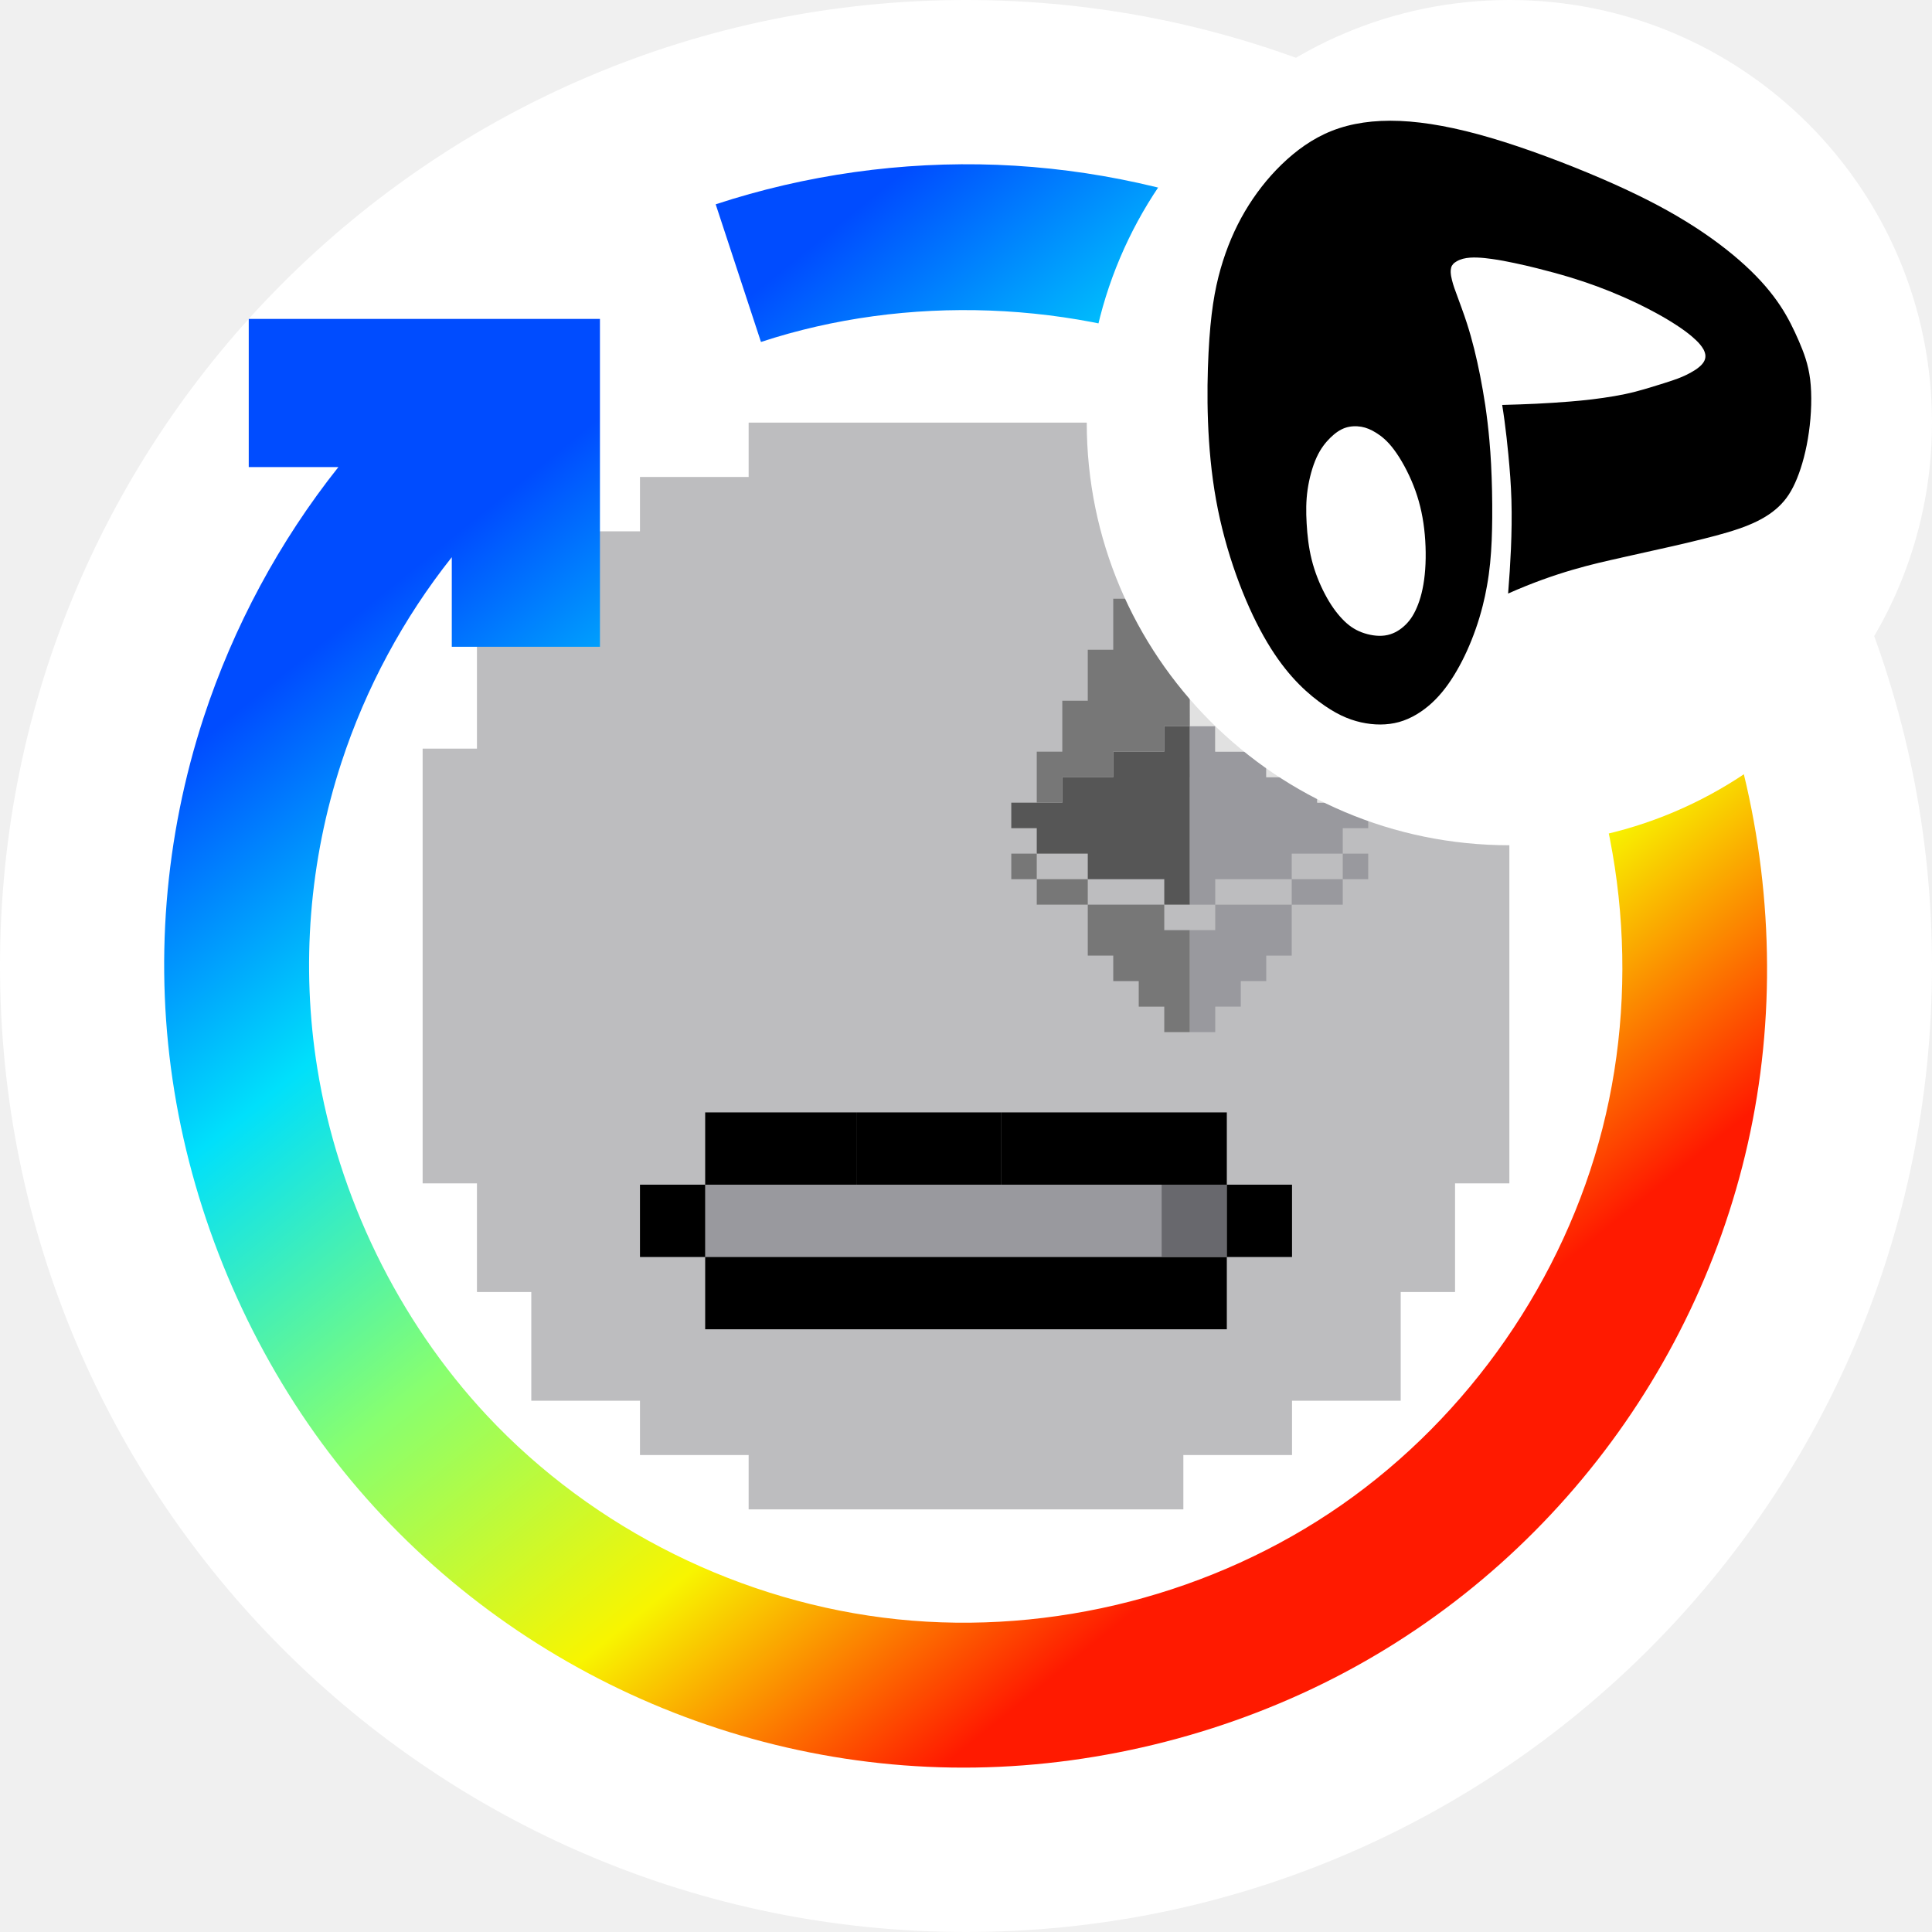
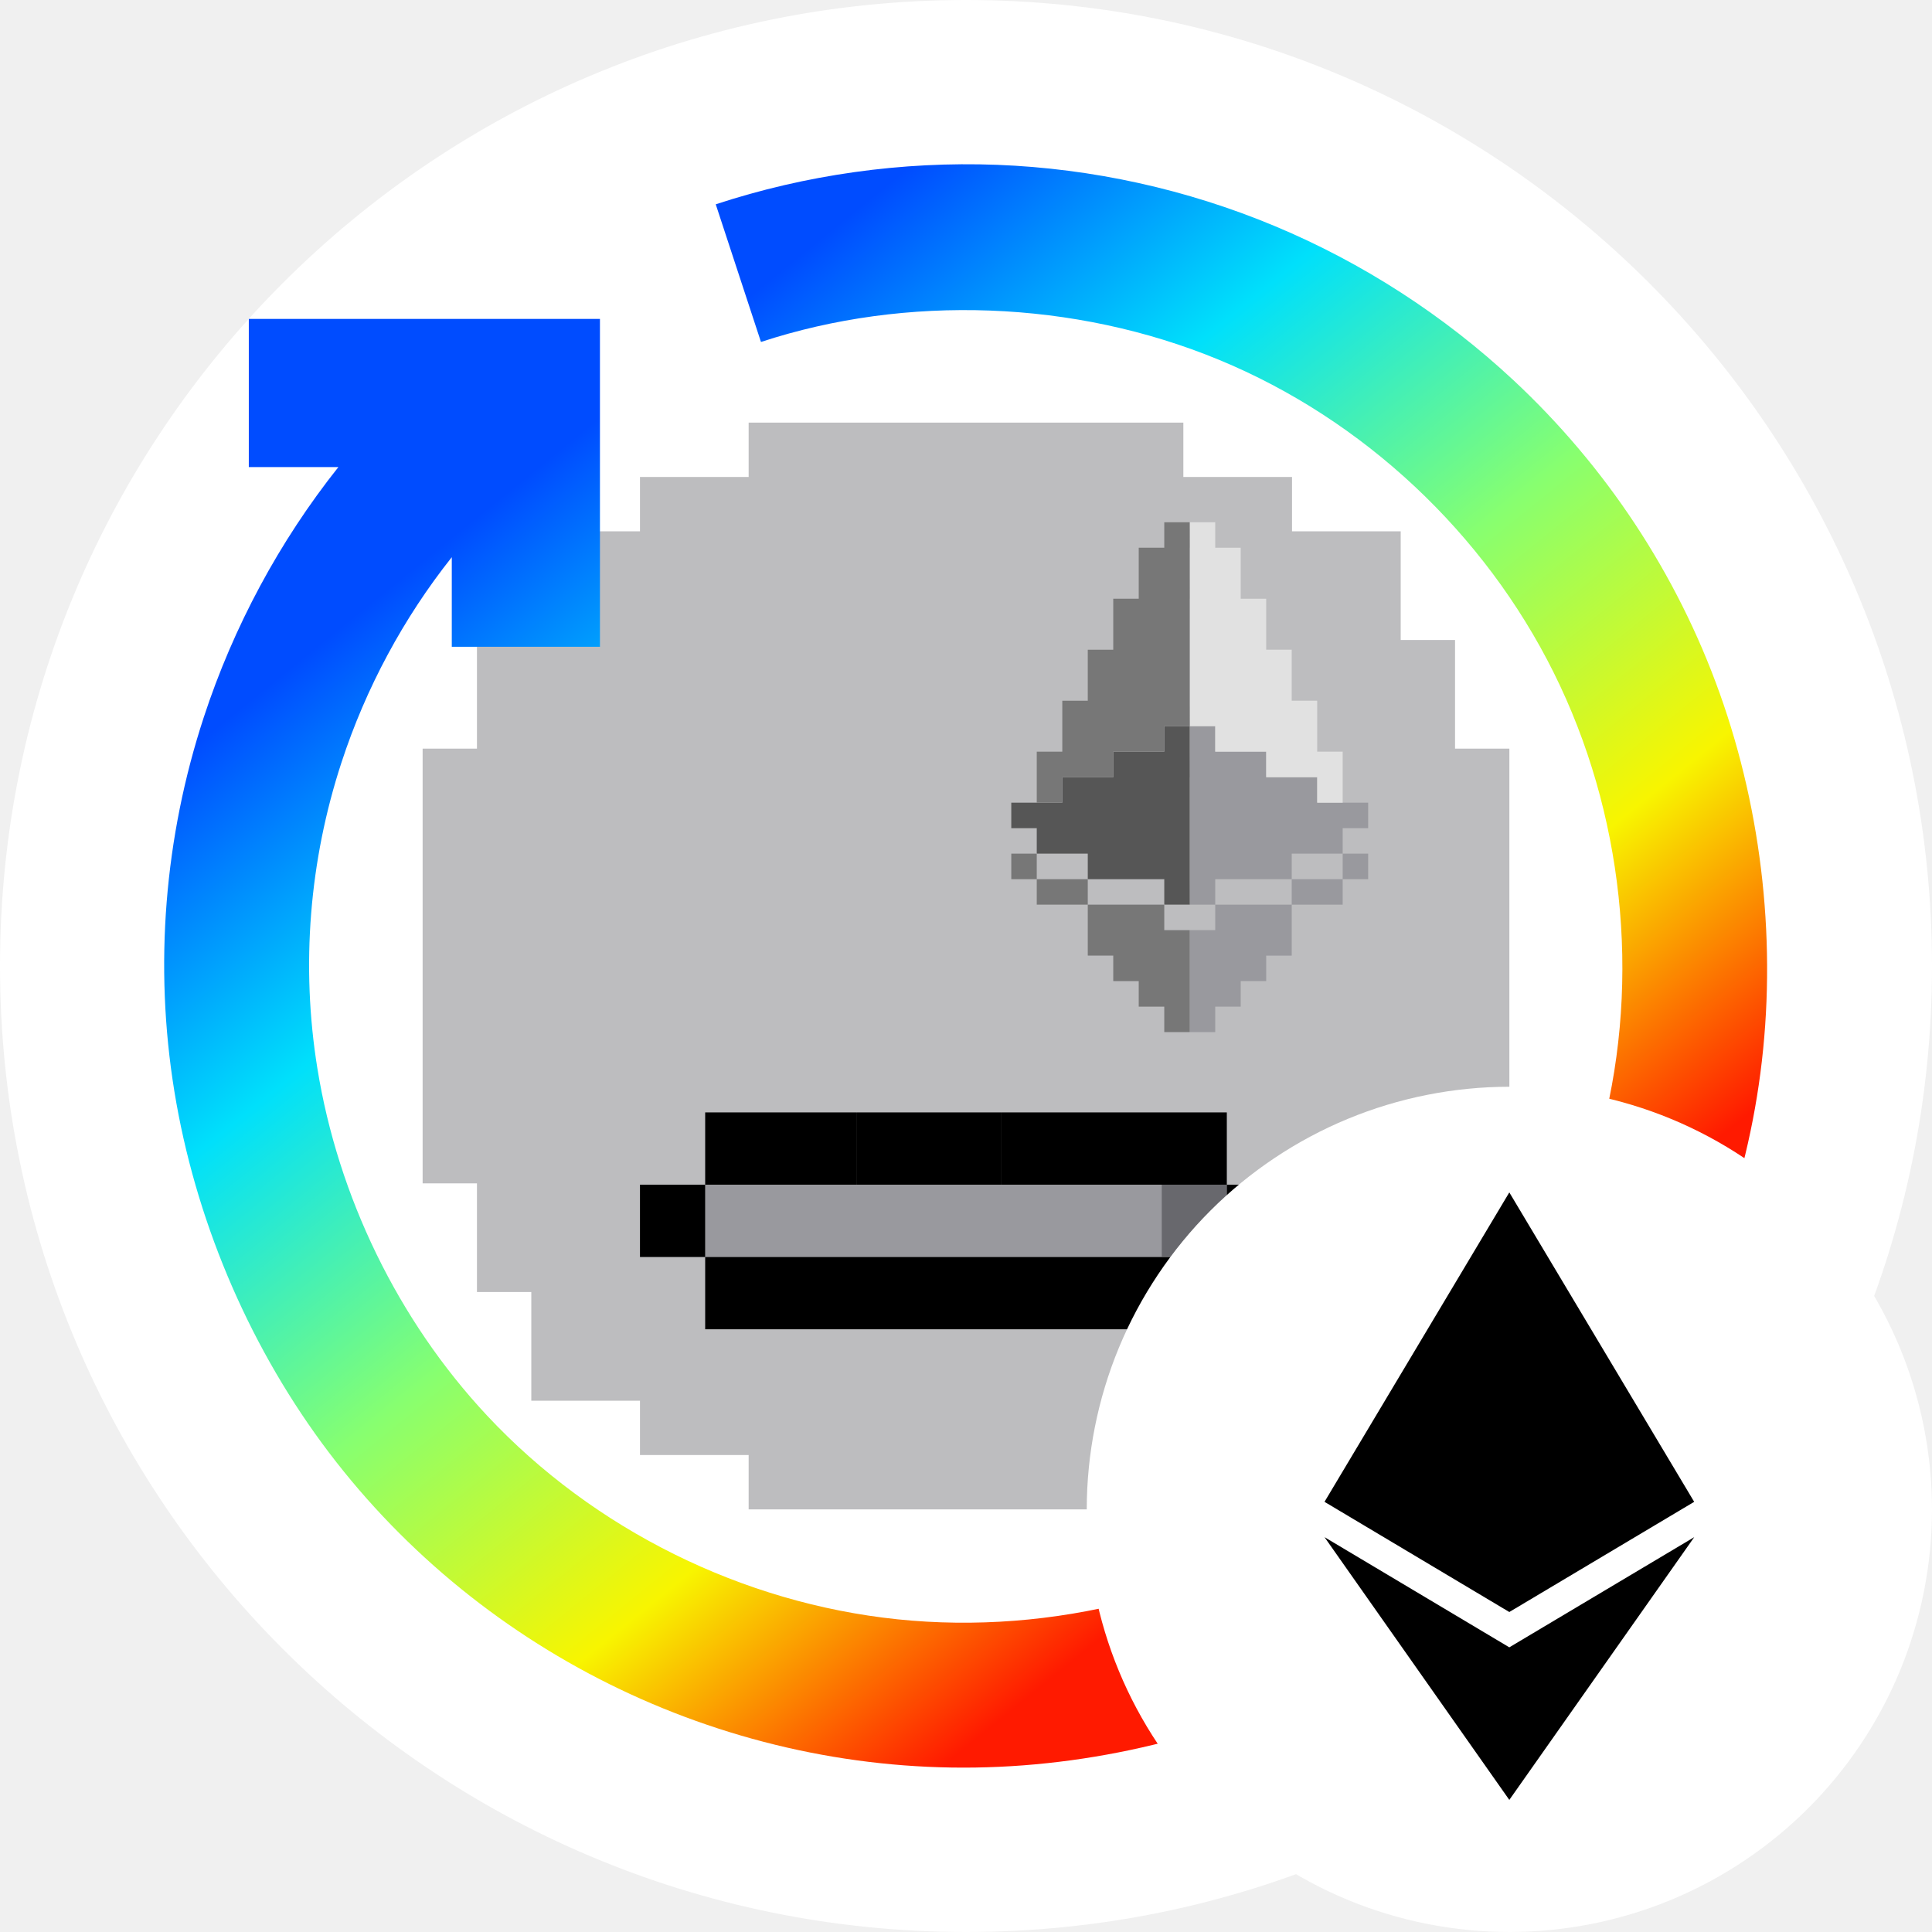
<svg xmlns="http://www.w3.org/2000/svg" width="32" height="32" viewBox="0 0 32 32" fill="none">
  <path d="M0 16C0 7.163 7.163 0 16 0V0C24.837 0 32 7.163 32 16V16C32 24.837 24.837 32 16 32V32C7.163 32 0 24.837 0 16V16Z" fill="white" />
  <g clip-path="url(#clip0_144_574871)">
    <g clip-path="url(#clip1_144_574871)">
      <path d="M19.6 7.9V7H12.4V7.9H10.6V8.8H8.8V10.6H7.9V12.4H7V19.6H7.9V21.4H8.8V23.2H10.6V24.1H12.4V25H19.6V24.1H21.4V23.2H23.2V21.4H24.1V19.6H25V12.4H24.1V10.6H23.2V8.8H21.4V7.9H19.6Z" fill="#BDBDBF" />
-       <path d="M20.319 19.619L19.239 19.614V20.816H20.319V19.619Z" fill="#68686D" />
+       <path d="M20.32 19.619L19.24 19.614V20.816H20.32V19.619Z" fill="#68686D" />
      <path d="M19.24 19.622H11.68V20.82H19.24V19.622Z" fill="#99999E" />
-       <path fill-rule="evenodd" clip-rule="evenodd" d="M20.32 18.425H16.585V19.622H20.32V20.82H17.781V22.017H20.32V20.82H21.4V19.622H20.32V18.425ZM17.781 20.82H14.191V22.017H17.781V20.82ZM11.68 20.82V19.622H10.6V20.82H11.68V22.017H14.191V20.82H11.68ZM16.585 18.425H14.19V19.622H16.583V18.425H16.585ZM14.191 18.425H11.68V19.622H14.191V18.425Z" fill="black" />
-       <path fill-rule="evenodd" clip-rule="evenodd" d="M20.973 15.828V16.25L20.551 16.25V16.673H20.128V17.095H19.706V16.673V16.25V15.828V15.406H20.128V14.984H20.551L20.973 14.984H21.395V15.406V15.828H20.973ZM21.395 14.562V14.984H21.817H22.24V14.562H22.662V14.139H22.24V13.717H22.662V13.295H22.24H21.817V12.873H21.395L20.973 12.873V12.45H20.551H20.128V12.028H19.706V12.45V12.873V13.295V13.717V14.139V14.562V14.984L20.128 14.984V14.562H20.551H20.973H21.395ZM21.395 14.139H21.817H22.24V14.562H21.817H21.395V14.139Z" fill="#99999E" />
+       <path fill-rule="evenodd" clip-rule="evenodd" d="M20.32 18.425H16.585V19.622H20.32V20.82H17.781V22.017H20.32V20.82H21.4V19.622H20.32V18.425ZM17.781 20.82H14.191V22.017H17.781V20.82ZM11.68 20.82V19.622H10.6V20.82H11.68V22.017H14.191V20.82H11.68ZM16.585 18.425H14.19V19.622H16.584V18.425H16.585ZM14.191 18.425H11.68V19.622H14.191V18.425Z" fill="black" />
+       <path fill-rule="evenodd" clip-rule="evenodd" d="M20.972 15.828V16.25L20.55 16.25V16.673H20.128V17.095H19.706V16.673V16.25V15.828V15.406H20.128V14.984H20.55L20.972 14.984H21.395V15.406V15.828H20.972ZM21.395 14.562V14.984H21.817H22.239V14.562H22.661V14.139H22.239V13.717H22.661V13.295H22.239H21.817V12.873H21.395L20.972 12.873V12.45H20.55H20.128V12.028H19.706V12.45V12.873V13.295V13.717V14.139V14.562V14.984L20.128 14.984V14.562H20.55H20.972H21.395ZM21.395 14.139H21.817H22.239V14.562H21.817H21.395V14.139Z" fill="#99999E" />
      <path fill-rule="evenodd" clip-rule="evenodd" d="M19.284 12.028V12.45H18.861H18.439V12.873H18.017L17.595 12.873V13.295L17.172 13.295L16.75 13.295V13.717H17.172V14.139L18.017 14.139L18.017 14.562L18.439 14.562H18.861H19.284L19.284 14.984H19.706L19.705 14.562V14.139V13.717L19.705 13.295V12.873H19.706L19.705 12.45V12.039L19.705 12.028H19.284ZM18.017 14.139L17.172 14.139H17.595L18.017 14.139Z" fill="#565656" />
-       <path fill-rule="evenodd" clip-rule="evenodd" d="M20.551 9.917V9.494V9.072H20.128V8.65H19.706V9.072V9.494V9.917V10.339V10.761V11.184V11.606V12.028H20.128V12.45H20.551H20.973V12.873H21.395H21.817V13.295H22.24V12.873V12.45H21.817V12.028V11.606H21.395V11.184V10.761H20.973V10.339V9.917L20.551 9.917Z" fill="#E1E1E1" />
+       <path fill-rule="evenodd" clip-rule="evenodd" d="M20.55 9.917V9.494V9.072H20.128V8.65H19.706V9.072V9.494V9.917V10.339V10.761V11.184V11.606V12.028H20.128V12.45H20.55H20.972V12.873H21.395H21.817V13.295H22.239V12.873V12.45H21.817V12.028V11.606H21.395V11.184V10.761H20.972V10.339V9.917L20.55 9.917Z" fill="#E1E1E1" />
      <path fill-rule="evenodd" clip-rule="evenodd" d="M18.861 9.494V9.917L18.439 9.917V10.339V10.761L18.017 10.761V11.184L18.017 11.606L17.595 11.606V12.028V12.45H17.172V12.873V13.295H17.595V12.873H18.017H18.439V12.45L18.861 12.45H19.284L19.284 12.028H19.706L19.705 11.606V11.184V10.761V10.339V9.917L19.284 9.917L19.706 9.917L19.705 9.494V9.072L19.706 9.072L19.705 8.65H19.284V9.072H18.861V9.494ZM17.172 14.562H17.595L18.017 14.562V14.984L17.595 14.984H17.172V14.562ZM17.172 14.562H16.75V14.139H17.172V14.562ZM18.017 15.828V15.406V14.984V15.828ZM19.284 16.673H18.861V16.25L18.439 16.25V15.828H18.017V14.984H18.439L18.861 14.984H19.284V15.406H19.706V15.828V16.25V16.673L19.706 17.095H19.284V16.673Z" fill="#777777" />
    </g>
  </g>
-   <path fill-rule="evenodd" clip-rule="evenodd" d="M11.854 3.384C13.345 2.894 14.938 2.67 16.516 2.73C18.094 2.791 19.658 3.136 21.113 3.744C22.568 4.352 23.915 5.223 25.067 6.298C26.591 7.719 27.775 9.498 28.485 11.487C29.195 13.476 29.431 15.676 29.157 17.771C28.884 19.866 28.1 21.855 26.914 23.566C25.728 25.277 24.14 26.708 22.274 27.7C20.409 28.692 18.266 29.244 16.154 29.276C14.041 29.308 11.959 28.82 10.095 27.895C8.23 26.97 6.583 25.606 5.332 23.904C4.081 22.201 3.227 20.159 2.888 18.075C2.549 15.991 2.725 13.865 3.374 11.881C3.866 10.382 4.628 8.964 5.605 7.736H4.12V5.282H9.937V10.713H7.483V9.229C6.683 10.236 6.058 11.397 5.656 12.626C5.124 14.251 4.981 15.995 5.256 17.697C5.598 19.814 6.589 21.865 8.066 23.446C9.834 25.336 12.299 26.554 14.866 26.821C17.432 27.087 20.099 26.403 22.217 24.929C24.335 23.454 25.905 21.19 26.542 18.69C27.179 16.189 26.884 13.452 25.735 11.142C24.586 8.832 22.583 6.948 20.189 5.959C17.794 4.969 15.007 4.874 12.604 5.664L11.854 3.384Z" fill="url(#paint0_linear_144_574871)" />
-   <circle cx="25" cy="7" r="7" fill="white" />
-   <path fill-rule="evenodd" clip-rule="evenodd" d="M25.445 6.687C25.257 6.696 25.069 6.702 24.881 6.707C24.895 6.793 24.907 6.879 24.919 6.965C24.944 7.152 24.965 7.34 24.983 7.528C24.995 7.654 25.006 7.78 25.015 7.906C25.024 8.031 25.03 8.156 25.034 8.281C25.042 8.551 25.037 8.821 25.026 9.091C25.015 9.338 24.999 9.585 24.979 9.831C25.782 9.474 26.394 9.339 26.851 9.238L26.857 9.236C27.595 9.073 27.924 8.998 28.214 8.925C28.503 8.853 28.751 8.783 28.957 8.699C29.164 8.615 29.328 8.516 29.457 8.395C29.587 8.274 29.681 8.13 29.764 7.925C29.848 7.719 29.92 7.453 29.961 7.158C30.003 6.864 30.013 6.541 29.982 6.285C29.95 6.029 29.877 5.84 29.795 5.649C29.712 5.459 29.621 5.266 29.485 5.061C29.348 4.855 29.166 4.636 28.908 4.399C28.65 4.162 28.317 3.908 27.924 3.667C27.531 3.425 27.077 3.195 26.515 2.953C25.952 2.711 25.28 2.457 24.698 2.285C24.115 2.113 23.62 2.022 23.187 2.003C22.754 1.985 22.382 2.04 22.06 2.167C21.738 2.294 21.465 2.495 21.227 2.725C20.99 2.955 20.789 3.215 20.62 3.501C20.452 3.787 20.318 4.1 20.217 4.452C20.117 4.804 20.05 5.194 20.017 5.846C19.984 6.499 19.985 7.412 20.142 8.28C20.298 9.147 20.61 9.969 20.929 10.536C21.247 11.103 21.571 11.414 21.841 11.617C22.111 11.82 22.326 11.915 22.542 11.964C22.757 12.012 22.973 12.014 23.173 11.959C23.372 11.903 23.555 11.79 23.714 11.645C23.873 11.499 24.007 11.32 24.127 11.112C24.248 10.905 24.355 10.667 24.44 10.425C24.486 10.296 24.525 10.164 24.559 10.031C24.586 9.924 24.609 9.817 24.628 9.709C24.651 9.583 24.668 9.457 24.681 9.33C24.693 9.205 24.702 9.08 24.707 8.954C24.712 8.828 24.715 8.702 24.716 8.576C24.718 8.28 24.712 7.984 24.697 7.688C24.69 7.556 24.681 7.423 24.669 7.291C24.652 7.098 24.629 6.905 24.601 6.713C24.576 6.548 24.547 6.383 24.515 6.219C24.457 5.928 24.388 5.638 24.297 5.356C24.271 5.275 24.243 5.195 24.214 5.115C24.19 5.047 24.165 4.98 24.14 4.912C24.123 4.865 24.106 4.819 24.089 4.772C24.074 4.728 24.06 4.684 24.049 4.638C24.038 4.596 24.03 4.552 24.028 4.507C24.028 4.496 24.028 4.484 24.029 4.472C24.03 4.46 24.032 4.448 24.035 4.436C24.038 4.425 24.042 4.413 24.047 4.403C24.053 4.393 24.06 4.383 24.068 4.374C24.084 4.355 24.106 4.341 24.128 4.328C24.16 4.309 24.195 4.296 24.231 4.286C24.308 4.266 24.39 4.263 24.47 4.266C24.552 4.269 24.634 4.278 24.716 4.29C24.84 4.307 24.962 4.331 25.085 4.357C25.209 4.383 25.334 4.412 25.457 4.443C25.645 4.49 25.833 4.541 26.018 4.597C26.309 4.686 26.595 4.791 26.873 4.913C27.064 4.996 27.251 5.087 27.434 5.187C27.557 5.254 27.677 5.325 27.794 5.403C27.873 5.455 27.95 5.511 28.022 5.572C28.07 5.613 28.117 5.656 28.158 5.705C28.169 5.718 28.18 5.732 28.19 5.747C28.2 5.762 28.209 5.777 28.218 5.792C28.226 5.808 28.233 5.825 28.238 5.842C28.243 5.859 28.247 5.876 28.247 5.894C28.248 5.911 28.245 5.929 28.241 5.945C28.236 5.962 28.23 5.977 28.221 5.992C28.202 6.024 28.176 6.051 28.148 6.075C28.105 6.112 28.057 6.142 28.008 6.169C27.961 6.196 27.913 6.219 27.864 6.24C27.816 6.261 27.766 6.279 27.716 6.296C27.664 6.314 27.613 6.331 27.561 6.347C27.484 6.372 27.406 6.396 27.328 6.419C27.25 6.442 27.171 6.465 27.092 6.486C26.976 6.516 26.857 6.541 26.739 6.561C26.617 6.582 26.496 6.599 26.374 6.614C26.25 6.629 26.126 6.641 26.002 6.651C25.817 6.666 25.631 6.678 25.445 6.687ZM22.279 7.087C22.365 7.057 22.46 7.054 22.546 7.068C22.631 7.083 22.707 7.115 22.794 7.169C22.882 7.224 22.98 7.301 23.09 7.449C23.201 7.597 23.323 7.817 23.412 8.043C23.502 8.27 23.559 8.504 23.589 8.759C23.619 9.014 23.622 9.29 23.598 9.518C23.575 9.746 23.526 9.927 23.466 10.065C23.407 10.204 23.337 10.3 23.25 10.376C23.163 10.453 23.058 10.51 22.936 10.526C22.813 10.543 22.673 10.518 22.553 10.473C22.433 10.427 22.334 10.359 22.235 10.255C22.135 10.152 22.035 10.012 21.946 9.842C21.856 9.672 21.776 9.473 21.726 9.271C21.675 9.068 21.653 8.862 21.642 8.669C21.631 8.477 21.631 8.298 21.658 8.11C21.685 7.922 21.739 7.724 21.807 7.576C21.875 7.427 21.956 7.328 22.035 7.25C22.115 7.172 22.193 7.117 22.279 7.087Z" fill="black" />
+   <path fill-rule="evenodd" clip-rule="evenodd" d="M11.855 3.384C13.345 2.894 14.938 2.67 16.516 2.73C18.095 2.791 19.658 3.136 21.113 3.744C22.569 4.352 23.915 5.223 25.068 6.298C26.592 7.719 27.775 9.498 28.485 11.487C29.195 13.476 29.432 15.676 29.158 17.771C28.884 19.866 28.1 21.855 26.914 23.566C25.728 25.277 24.14 26.708 22.275 27.7C20.41 28.692 18.267 29.244 16.154 29.276C14.042 29.308 11.96 28.82 10.095 27.895C8.231 26.97 6.584 25.606 5.333 23.904C4.082 22.201 3.227 20.159 2.888 18.075C2.549 15.991 2.725 13.865 3.375 11.881C3.866 10.382 4.628 8.964 5.605 7.736H4.121V5.282H9.937V10.713H7.483V9.229C6.683 10.236 6.059 11.397 5.657 12.626C5.124 14.251 4.981 15.995 5.257 17.697C5.599 19.814 6.589 21.865 8.067 23.446C9.834 25.336 12.3 26.554 14.866 26.821C17.432 27.087 20.099 26.403 22.218 24.929C24.336 23.454 25.905 21.19 26.542 18.69C27.179 16.189 26.884 13.452 25.735 11.142C24.587 8.832 22.584 6.948 20.189 5.959C17.795 4.969 15.008 4.874 12.604 5.664L11.855 3.384Z" fill="url(#paint0_linear_144_574871)" />
+   <path fill-rule="evenodd" clip-rule="evenodd" d="M32 25C32 24.084 31.818 23.168 31.467 22.321C31.117 21.475 30.598 20.698 29.95 20.05C29.302 19.402 28.525 18.883 27.679 18.533C26.832 18.182 25.916 18 25 18C24.084 18 23.168 18.182 22.321 18.533C21.475 18.883 20.698 19.402 20.05 20.05C19.402 20.698 18.883 21.475 18.533 22.321C18.182 23.168 18 24.084 18 25C18 25.916 18.182 26.832 18.533 27.679C18.883 28.525 19.402 29.302 20.05 29.95C20.698 30.598 21.475 31.117 22.321 31.467C23.168 31.818 24.084 32 25 32C25.916 32 26.832 31.818 27.679 31.467C28.525 31.117 29.302 30.598 29.95 29.95C30.598 29.302 31.117 28.525 31.467 27.679C31.818 26.832 32 25.916 32 25Z" fill="white" />
+   <path fill-rule="evenodd" clip-rule="evenodd" d="M21.938 24.875L24.999 19.75L28.061 24.875L24.999 26.7L21.938 24.875ZM24.999 29.812L21.938 25.46L24.999 27.285L28.062 25.46L24.999 29.812Z" fill="black" />
  <defs>
-     <linearGradient id="paint0_linear_144_574871" x1="2.043" y1="13.297" x2="15.222" y2="29.576" gradientUnits="userSpaceOnUse">
+     <linearGradient id="paint0_linear_144_574871" x1="2.044" y1="13.297" x2="15.222" y2="29.576" gradientUnits="userSpaceOnUse">
      <stop stop-color="#004CFF" />
      <stop offset="0.252" stop-color="#00E0FB" />
      <stop offset="0.506" stop-color="#87FF70" />
      <stop offset="0.755" stop-color="#F8F500" />
      <stop offset="1" stop-color="#FF1A00" />
    </linearGradient>
    <clipPath id="clip0_144_574871">
      <rect width="18" height="18" fill="white" transform="translate(7 7)" />
    </clipPath>
    <clipPath id="clip1_144_574871">
      <rect width="18" height="18" fill="white" transform="translate(7 7)" />
    </clipPath>
  </defs>
</svg>
